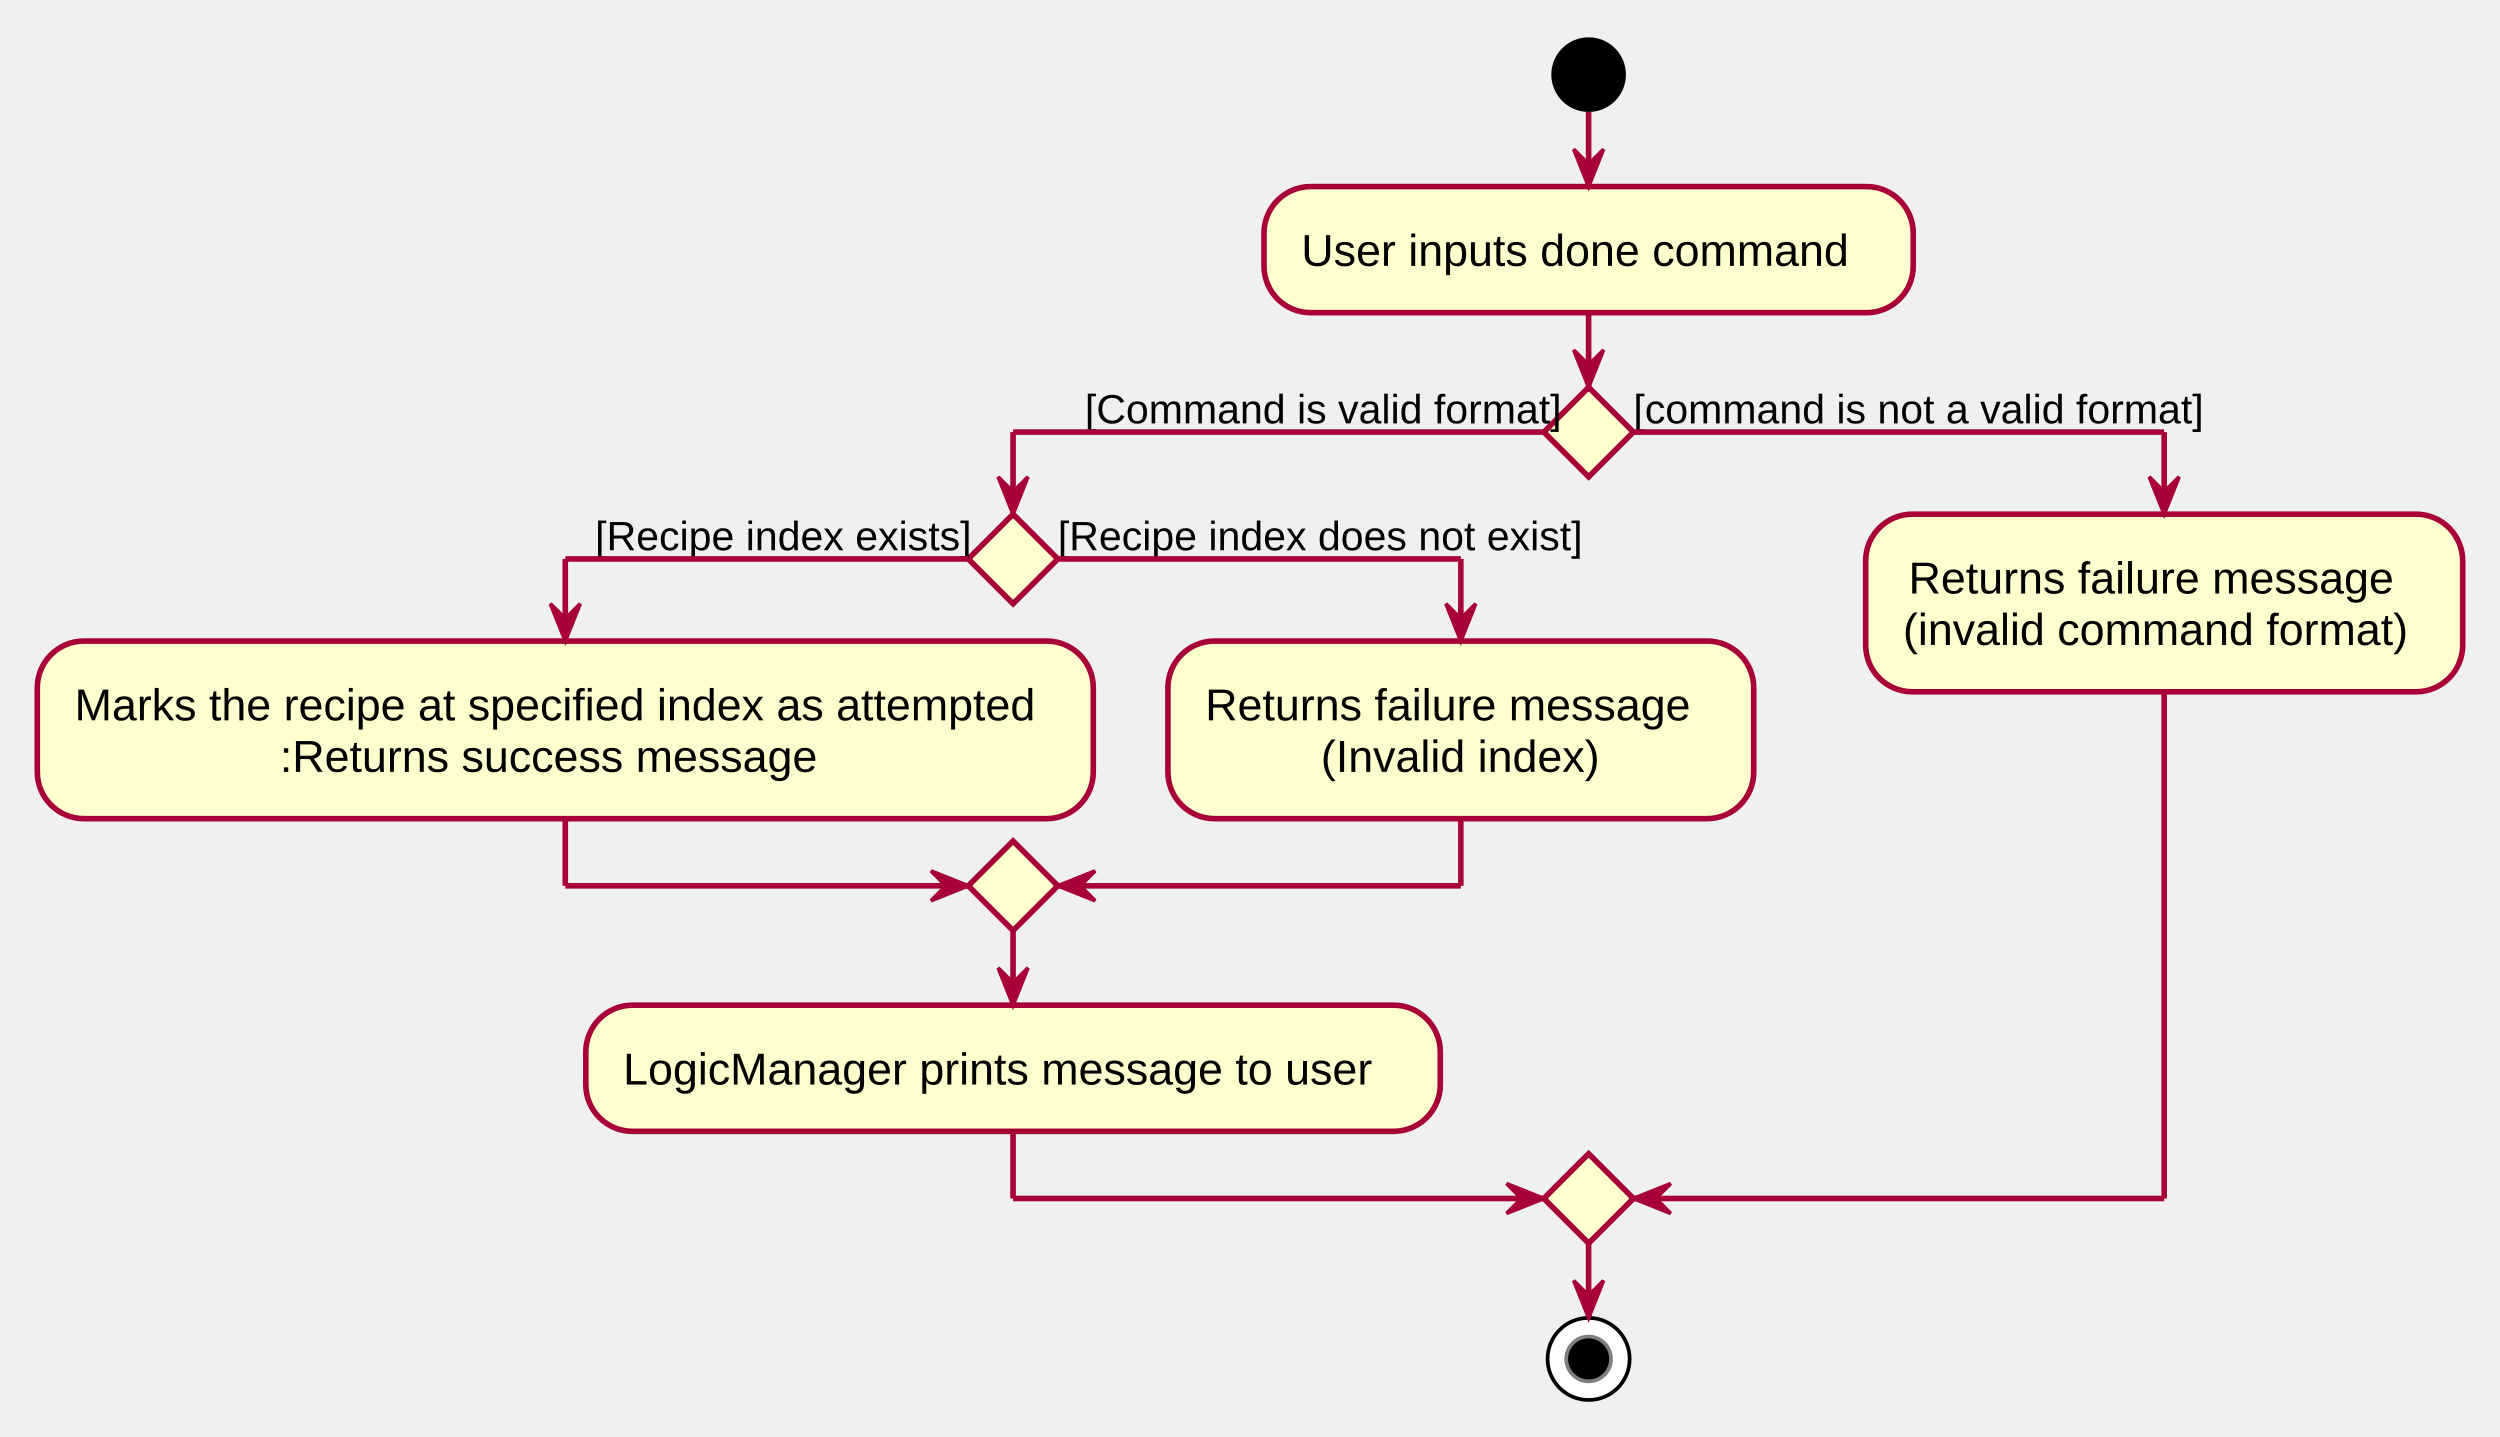
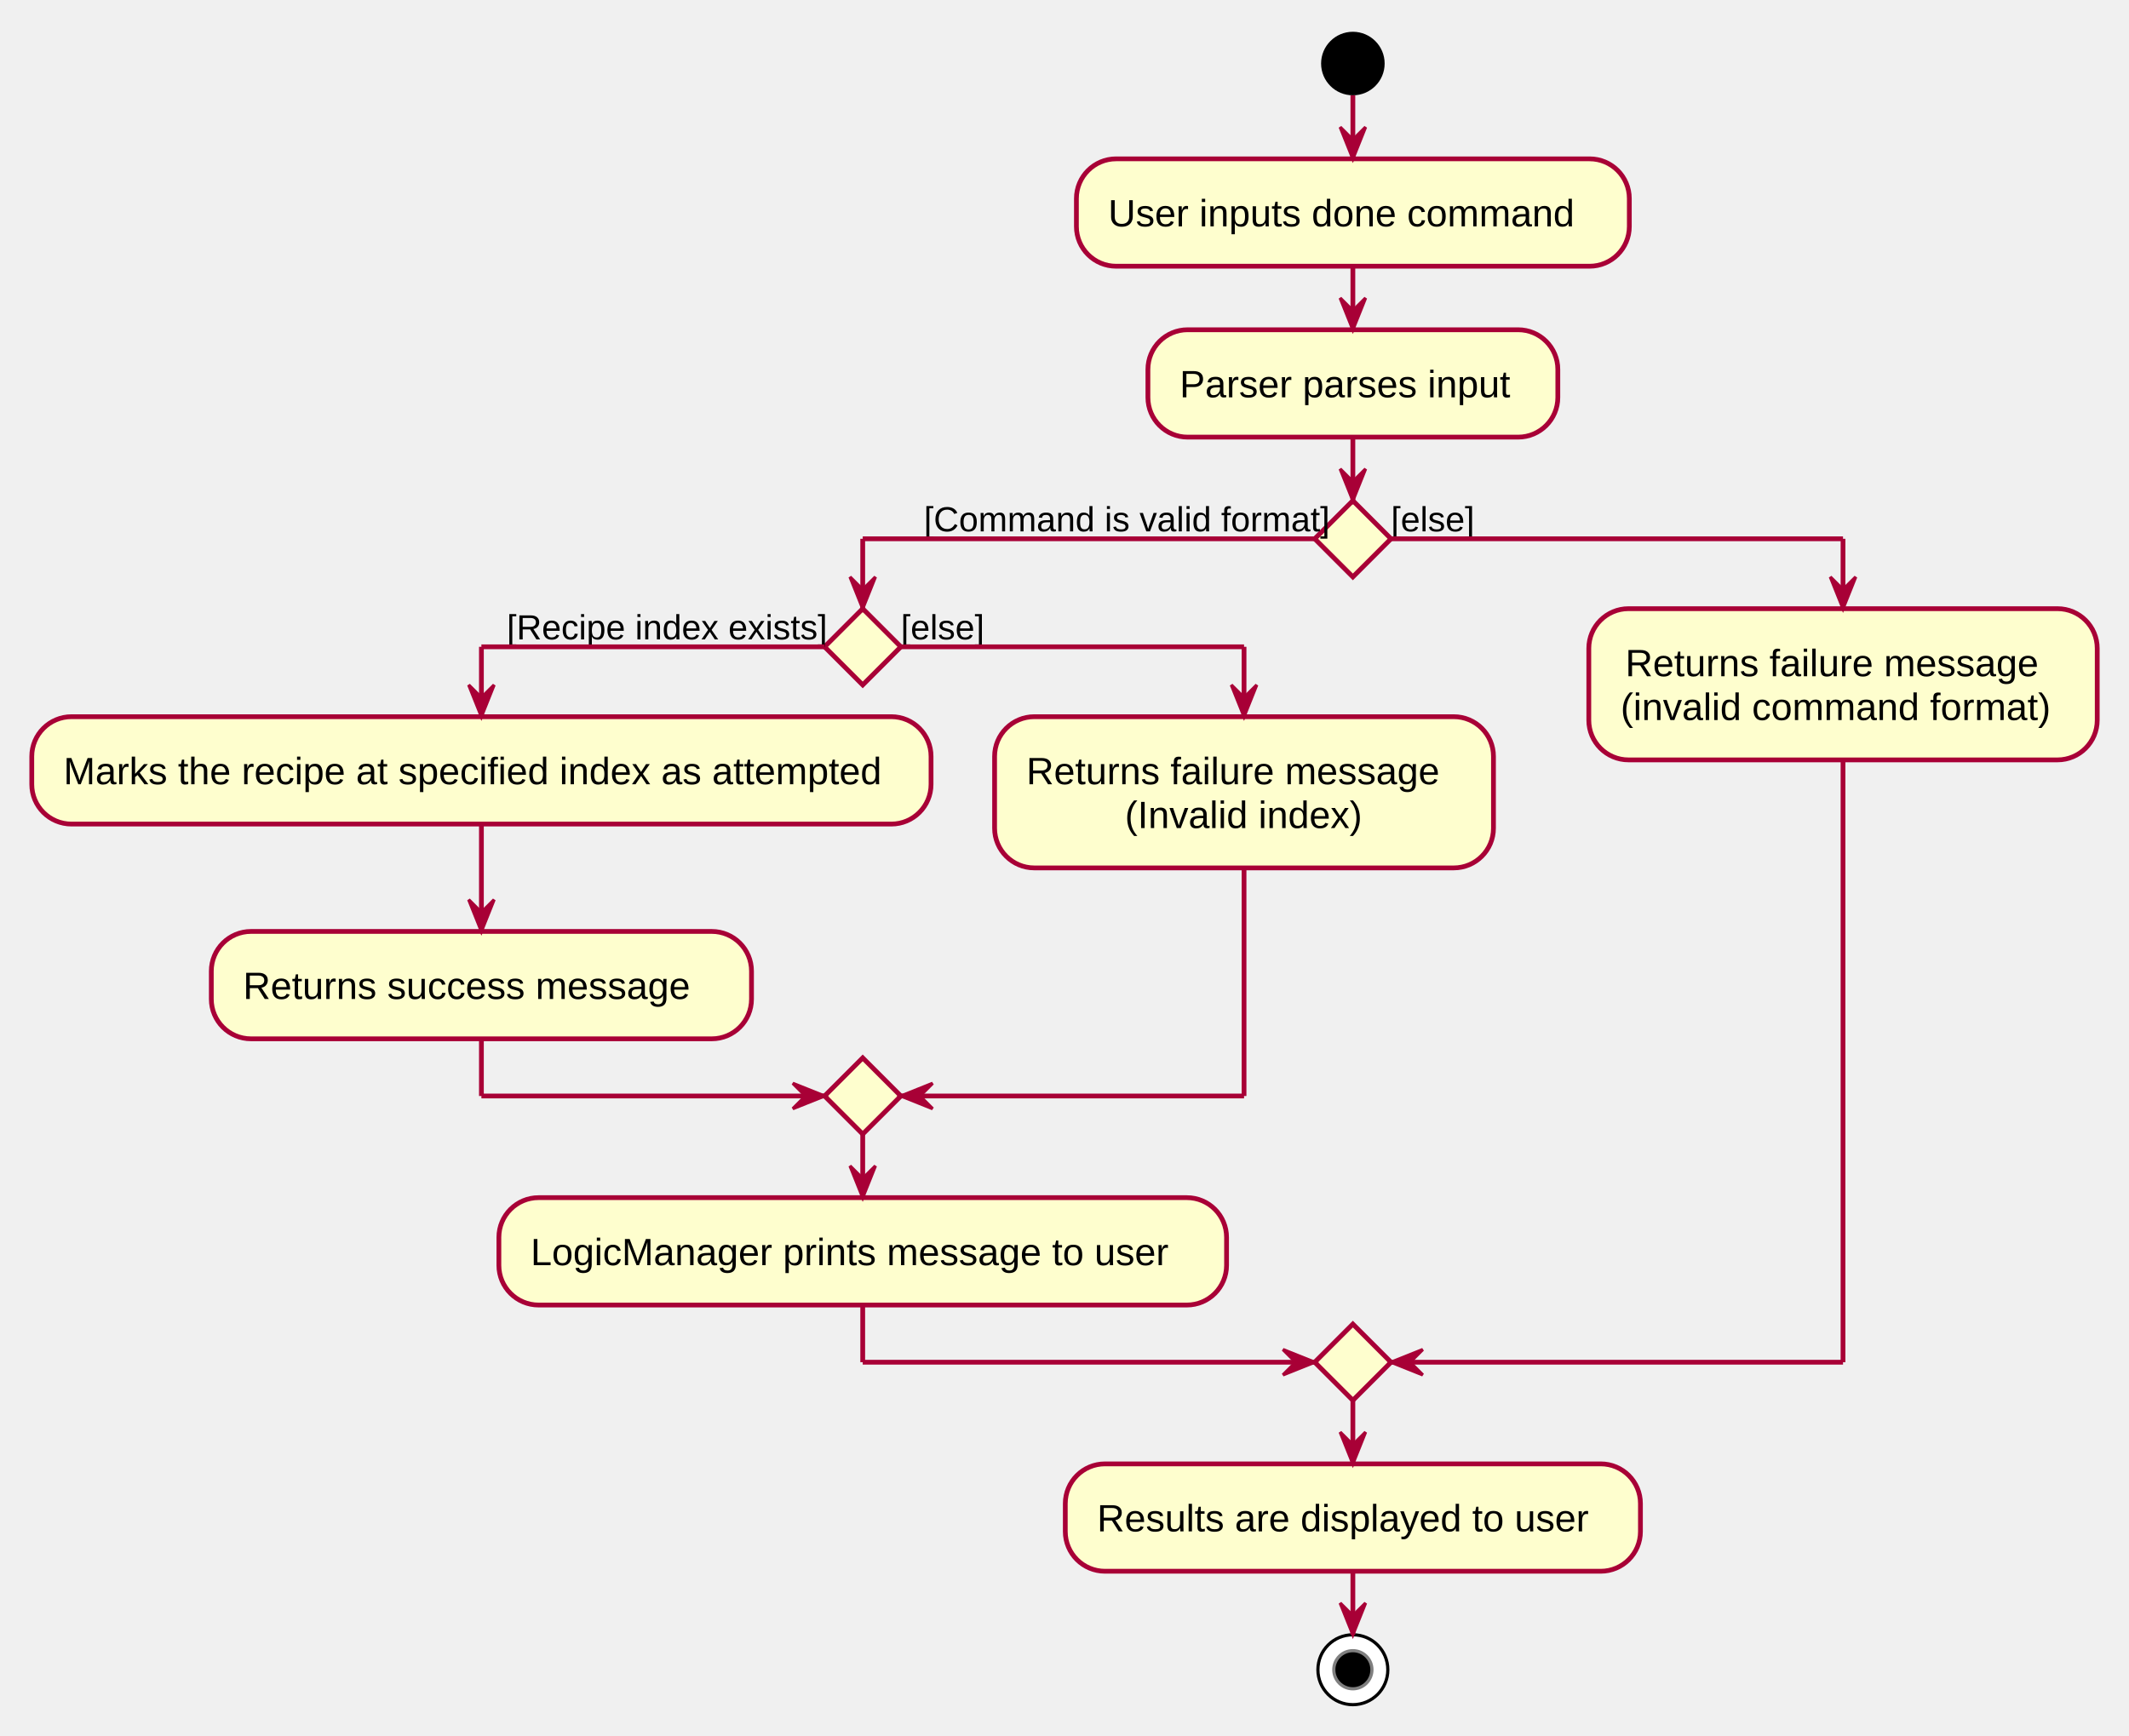
- <svg xmlns="http://www.w3.org/2000/svg" contentScriptType="application/ecmascript" contentStyleType="text/css" height="308.8px" preserveAspectRatio="none" style="width:536px;height:308px;" version="1.1" viewBox="0 0 536 308" width="536.8px" zoomAndPan="magnify">
+ <svg xmlns="http://www.w3.org/2000/svg" contentScriptType="application/ecmascript" contentStyleType="text/css" height="437.6px" preserveAspectRatio="none" style="width:536px;height:437px;" version="1.1" viewBox="0 0 536 437" width="536.8px" zoomAndPan="magnify">
  <defs />
  <g>
    <ellipse cx="340.6" cy="16" fill="#000000" rx="8" ry="8" style="stroke: none; stroke-width: 0.8;" />
    <rect fill="#FEFECE" height="27.039" rx="10" ry="10" style="stroke: #A80036; stroke-width: 1.2;" width="139.2" x="271" y="40" />
    <text fill="#000000" font-family="Arial" font-size="9.6" lengthAdjust="spacingAndGlyphs" textLength="123.2" x="279" y="57.005">User inputs done command</text>
-     <polygon fill="#FEFECE" points="340.6,83.039,340.6,83.039,350.2,92.639,340.6,102.239,340.6,102.239,331,92.639,340.6,83.039" style="stroke: #A80036; stroke-width: 1.2;" />
-     <text fill="#000000" font-family="Arial" font-size="8.8" lengthAdjust="spacingAndGlyphs" textLength="98.4" x="232.6" y="90.774">[Command is valid format]</text>
-     <text fill="#000000" font-family="Arial" font-size="8.8" lengthAdjust="spacingAndGlyphs" textLength="119.2" x="350.2" y="90.774">[command is not a valid format]</text>
-     <polygon fill="#FEFECE" points="217.2,110.239,217.2,110.239,226.8,119.839,217.2,129.439,217.2,129.439,207.6,119.839,217.2,110.239" style="stroke: #A80036; stroke-width: 1.2;" />
-     <text fill="#000000" font-family="Arial" font-size="8.8" lengthAdjust="spacingAndGlyphs" textLength="80" x="127.6" y="117.974">[Recipe index exists]</text>
-     <text fill="#000000" font-family="Arial" font-size="8.8" lengthAdjust="spacingAndGlyphs" textLength="111.2" x="226.8" y="117.974">[Recipe index does not exist]</text>
-     <rect fill="#FEFECE" height="38.078" rx="10" ry="10" style="stroke: #A80036; stroke-width: 1.2;" width="226.4" x="8" y="137.439" />
-     <text fill="#000000" font-family="Arial" font-size="9.6" lengthAdjust="spacingAndGlyphs" textLength="210.4" x="16" y="154.444">Marks the recipe at specified index as attempted</text>
-     <text fill="#000000" font-family="Arial" font-size="9.6" lengthAdjust="spacingAndGlyphs" textLength="122.4" x="60" y="165.483">:Returns success message</text>
-     <rect fill="#FEFECE" height="38.078" rx="10" ry="10" style="stroke: #A80036; stroke-width: 1.2;" width="125.6" x="250.4" y="137.439" />
-     <text fill="#000000" font-family="Arial" font-size="9.6" lengthAdjust="spacingAndGlyphs" textLength="109.6" x="258.4" y="154.444">Returns failure message</text>
-     <text fill="#000000" font-family="Arial" font-size="9.6" lengthAdjust="spacingAndGlyphs" textLength="60" x="283.2" y="165.483">(Invalid index)</text>
-     <polygon fill="#FEFECE" points="217.2,180.317,226.8,189.917,217.2,199.517,207.6,189.917,217.2,180.317" style="stroke: #A80036; stroke-width: 1.2;" />
-     <rect fill="#FEFECE" height="27.039" rx="10" ry="10" style="stroke: #A80036; stroke-width: 1.2;" width="183.2" x="125.6" y="215.517" />
-     <text fill="#000000" font-family="Arial" font-size="9.6" lengthAdjust="spacingAndGlyphs" textLength="167.2" x="133.6" y="232.522">LogicManager prints message to user</text>
-     <rect fill="#FEFECE" height="38.078" rx="10" ry="10" style="stroke: #A80036; stroke-width: 1.2;" width="128" x="400" y="110.239" />
-     <text fill="#000000" font-family="Arial" font-size="9.6" lengthAdjust="spacingAndGlyphs" textLength="109.6" x="409.2" y="127.244">Returns failure message</text>
-     <text fill="#000000" font-family="Arial" font-size="9.6" lengthAdjust="spacingAndGlyphs" textLength="112" x="408" y="138.283">(invalid command format)</text>
-     <polygon fill="#FEFECE" points="340.6,247.356,350.2,256.956,340.6,266.556,331,256.956,340.6,247.356" style="stroke: #A80036; stroke-width: 1.2;" />
-     <ellipse cx="340.6" cy="291.356" fill="#FFFFFF" rx="8.8" ry="8.8" style="stroke: #000000; stroke-width: 0.8;" />
-     <ellipse cx="340.6" cy="291.356" fill="#000000" rx="4.8" ry="4.8" style="stroke: #7F7F7F; stroke-width: 0.8;" />
+     <rect fill="#FEFECE" height="27.039" rx="10" ry="10" style="stroke: #A80036; stroke-width: 1.2;" width="103.2" x="289" y="83.039" />
+     <text fill="#000000" font-family="Arial" font-size="9.6" lengthAdjust="spacingAndGlyphs" textLength="87.2" x="297" y="100.044">Parser parses input</text>
+     <polygon fill="#FEFECE" points="340.6,126.078,340.6,126.078,350.2,135.678,340.6,145.278,340.6,145.278,331,135.678,340.6,126.078" style="stroke: #A80036; stroke-width: 1.2;" />
+     <text fill="#000000" font-family="Arial" font-size="8.8" lengthAdjust="spacingAndGlyphs" textLength="98.4" x="232.6" y="133.813">[Command is valid format]</text>
+     <text fill="#000000" font-family="Arial" font-size="8.8" lengthAdjust="spacingAndGlyphs" textLength="20.8" x="350.2" y="133.813">[else]</text>
+     <polygon fill="#FEFECE" points="217.2,153.278,217.2,153.278,226.8,162.878,217.2,172.478,217.2,172.478,207.6,162.878,217.2,153.278" style="stroke: #A80036; stroke-width: 1.2;" />
+     <text fill="#000000" font-family="Arial" font-size="8.8" lengthAdjust="spacingAndGlyphs" textLength="80" x="127.6" y="161.013">[Recipe index exists]</text>
+     <text fill="#000000" font-family="Arial" font-size="8.8" lengthAdjust="spacingAndGlyphs" textLength="20.8" x="226.8" y="161.013">[else]</text>
+     <rect fill="#FEFECE" height="27.039" rx="10" ry="10" style="stroke: #A80036; stroke-width: 1.2;" width="226.4" x="8" y="180.478" />
+     <text fill="#000000" font-family="Arial" font-size="9.6" lengthAdjust="spacingAndGlyphs" textLength="210.4" x="16" y="197.483">Marks the recipe at specified index as attempted</text>
+     <rect fill="#FEFECE" height="27.039" rx="10" ry="10" style="stroke: #A80036; stroke-width: 1.2;" width="136" x="53.2" y="234.556" />
+     <text fill="#000000" font-family="Arial" font-size="9.6" lengthAdjust="spacingAndGlyphs" textLength="120" x="61.2" y="251.561">Returns success message</text>
+     <rect fill="#FEFECE" height="38.078" rx="10" ry="10" style="stroke: #A80036; stroke-width: 1.2;" width="125.6" x="250.4" y="180.478" />
+     <text fill="#000000" font-family="Arial" font-size="9.6" lengthAdjust="spacingAndGlyphs" textLength="109.6" x="258.4" y="197.483">Returns failure message</text>
+     <text fill="#000000" font-family="Arial" font-size="9.6" lengthAdjust="spacingAndGlyphs" textLength="60" x="283.2" y="208.522">(Invalid index)</text>
+     <polygon fill="#FEFECE" points="217.2,266.395,226.8,275.995,217.2,285.595,207.6,275.995,217.2,266.395" style="stroke: #A80036; stroke-width: 1.2;" />
+     <rect fill="#FEFECE" height="27.039" rx="10" ry="10" style="stroke: #A80036; stroke-width: 1.2;" width="183.2" x="125.6" y="301.595" />
+     <text fill="#000000" font-family="Arial" font-size="9.6" lengthAdjust="spacingAndGlyphs" textLength="167.2" x="133.6" y="318.6">LogicManager prints message to user</text>
+     <rect fill="#FEFECE" height="38.078" rx="10" ry="10" style="stroke: #A80036; stroke-width: 1.2;" width="128" x="400" y="153.278" />
+     <text fill="#000000" font-family="Arial" font-size="9.6" lengthAdjust="spacingAndGlyphs" textLength="109.6" x="409.2" y="170.283">Returns failure message</text>
+     <text fill="#000000" font-family="Arial" font-size="9.6" lengthAdjust="spacingAndGlyphs" textLength="112" x="408" y="181.322">(invalid command format)</text>
+     <polygon fill="#FEFECE" points="340.6,333.434,350.2,343.034,340.6,352.634,331,343.034,340.6,333.434" style="stroke: #A80036; stroke-width: 1.2;" />
+     <rect fill="#FEFECE" height="27.039" rx="10" ry="10" style="stroke: #A80036; stroke-width: 1.2;" width="144.8" x="268.2" y="368.634" />
+     <text fill="#000000" font-family="Arial" font-size="9.6" lengthAdjust="spacingAndGlyphs" textLength="128.8" x="276.2" y="385.639">Results are displayed to user</text>
+     <ellipse cx="340.6" cy="420.473" fill="#FFFFFF" rx="8.8" ry="8.8" style="stroke: #000000; stroke-width: 0.8;" />
+     <ellipse cx="340.6" cy="420.473" fill="#000000" rx="4.8" ry="4.8" style="stroke: #7F7F7F; stroke-width: 0.8;" />
    <line style="stroke: #A80036; stroke-width: 1.2;" x1="340.6" x2="340.6" y1="24" y2="40" />
    <polygon fill="#A80036" points="337.4,32,340.6,40,343.8,32,340.6,35.2" style="stroke: #A80036; stroke-width: 0.8;" />
-     <line style="stroke: #A80036; stroke-width: 1.2;" x1="207.6" x2="121.2" y1="119.839" y2="119.839" />
-     <line style="stroke: #A80036; stroke-width: 1.2;" x1="121.2" x2="121.2" y1="119.839" y2="137.439" />
-     <polygon fill="#A80036" points="118,129.439,121.2,137.439,124.4,129.439,121.2,132.639" style="stroke: #A80036; stroke-width: 0.8;" />
-     <line style="stroke: #A80036; stroke-width: 1.2;" x1="226.8" x2="313.2" y1="119.839" y2="119.839" />
-     <line style="stroke: #A80036; stroke-width: 1.2;" x1="313.2" x2="313.2" y1="119.839" y2="137.439" />
-     <polygon fill="#A80036" points="310,129.439,313.2,137.439,316.4,129.439,313.2,132.639" style="stroke: #A80036; stroke-width: 0.8;" />
-     <line style="stroke: #A80036; stroke-width: 1.2;" x1="121.2" x2="121.2" y1="175.517" y2="189.917" />
-     <line style="stroke: #A80036; stroke-width: 1.2;" x1="121.2" x2="207.6" y1="189.917" y2="189.917" />
-     <polygon fill="#A80036" points="199.6,186.717,207.6,189.917,199.6,193.117,202.8,189.917" style="stroke: #A80036; stroke-width: 0.8;" />
-     <line style="stroke: #A80036; stroke-width: 1.2;" x1="313.2" x2="313.2" y1="175.517" y2="189.917" />
-     <line style="stroke: #A80036; stroke-width: 1.2;" x1="313.2" x2="226.8" y1="189.917" y2="189.917" />
-     <polygon fill="#A80036" points="234.8,186.717,226.8,189.917,234.8,193.117,231.6,189.917" style="stroke: #A80036; stroke-width: 0.8;" />
-     <line style="stroke: #A80036; stroke-width: 1.2;" x1="217.2" x2="217.2" y1="199.517" y2="215.517" />
-     <polygon fill="#A80036" points="214,207.517,217.2,215.517,220.4,207.517,217.2,210.717" style="stroke: #A80036; stroke-width: 0.8;" />
-     <line style="stroke: #A80036; stroke-width: 1.2;" x1="331" x2="217.2" y1="92.639" y2="92.639" />
-     <line style="stroke: #A80036; stroke-width: 1.2;" x1="217.2" x2="217.2" y1="92.639" y2="110.239" />
-     <polygon fill="#A80036" points="214,102.239,217.2,110.239,220.4,102.239,217.2,105.439" style="stroke: #A80036; stroke-width: 0.8;" />
-     <line style="stroke: #A80036; stroke-width: 1.2;" x1="350.2" x2="464" y1="92.639" y2="92.639" />
-     <line style="stroke: #A80036; stroke-width: 1.2;" x1="464" x2="464" y1="92.639" y2="110.239" />
-     <polygon fill="#A80036" points="460.8,102.239,464,110.239,467.2,102.239,464,105.439" style="stroke: #A80036; stroke-width: 0.8;" />
-     <line style="stroke: #A80036; stroke-width: 1.2;" x1="217.2" x2="217.2" y1="242.556" y2="256.956" />
-     <line style="stroke: #A80036; stroke-width: 1.2;" x1="217.2" x2="331" y1="256.956" y2="256.956" />
-     <polygon fill="#A80036" points="323,253.756,331,256.956,323,260.156,326.2,256.956" style="stroke: #A80036; stroke-width: 0.8;" />
-     <line style="stroke: #A80036; stroke-width: 1.2;" x1="464" x2="464" y1="148.317" y2="256.956" />
-     <line style="stroke: #A80036; stroke-width: 1.2;" x1="464" x2="350.2" y1="256.956" y2="256.956" />
-     <polygon fill="#A80036" points="358.2,253.756,350.2,256.956,358.2,260.156,355,256.956" style="stroke: #A80036; stroke-width: 0.8;" />
    <line style="stroke: #A80036; stroke-width: 1.2;" x1="340.6" x2="340.6" y1="67.039" y2="83.039" />
    <polygon fill="#A80036" points="337.4,75.039,340.6,83.039,343.8,75.039,340.6,78.239" style="stroke: #A80036; stroke-width: 0.8;" />
-     <line style="stroke: #A80036; stroke-width: 1.2;" x1="340.6" x2="340.6" y1="266.556" y2="282.556" />
-     <polygon fill="#A80036" points="337.4,274.556,340.6,282.556,343.8,274.556,340.6,277.756" style="stroke: #A80036; stroke-width: 0.8;" />
+     <line style="stroke: #A80036; stroke-width: 1.2;" x1="121.2" x2="121.2" y1="207.517" y2="234.556" />
+     <polygon fill="#A80036" points="118,226.556,121.2,234.556,124.4,226.556,121.2,229.756" style="stroke: #A80036; stroke-width: 0.8;" />
+     <line style="stroke: #A80036; stroke-width: 1.2;" x1="207.6" x2="121.2" y1="162.878" y2="162.878" />
+     <line style="stroke: #A80036; stroke-width: 1.2;" x1="121.2" x2="121.2" y1="162.878" y2="180.478" />
+     <polygon fill="#A80036" points="118,172.478,121.2,180.478,124.4,172.478,121.2,175.678" style="stroke: #A80036; stroke-width: 0.8;" />
+     <line style="stroke: #A80036; stroke-width: 1.2;" x1="226.8" x2="313.2" y1="162.878" y2="162.878" />
+     <line style="stroke: #A80036; stroke-width: 1.2;" x1="313.2" x2="313.2" y1="162.878" y2="180.478" />
+     <polygon fill="#A80036" points="310,172.478,313.2,180.478,316.4,172.478,313.2,175.678" style="stroke: #A80036; stroke-width: 0.8;" />
+     <line style="stroke: #A80036; stroke-width: 1.2;" x1="121.2" x2="121.2" y1="261.595" y2="275.995" />
+     <line style="stroke: #A80036; stroke-width: 1.2;" x1="121.2" x2="207.6" y1="275.995" y2="275.995" />
+     <polygon fill="#A80036" points="199.6,272.795,207.6,275.995,199.6,279.195,202.8,275.995" style="stroke: #A80036; stroke-width: 0.8;" />
+     <line style="stroke: #A80036; stroke-width: 1.2;" x1="313.2" x2="313.2" y1="218.556" y2="275.995" />
+     <line style="stroke: #A80036; stroke-width: 1.2;" x1="313.2" x2="226.8" y1="275.995" y2="275.995" />
+     <polygon fill="#A80036" points="234.8,272.795,226.8,275.995,234.8,279.195,231.6,275.995" style="stroke: #A80036; stroke-width: 0.8;" />
+     <line style="stroke: #A80036; stroke-width: 1.2;" x1="217.2" x2="217.2" y1="285.595" y2="301.595" />
+     <polygon fill="#A80036" points="214,293.595,217.2,301.595,220.4,293.595,217.2,296.795" style="stroke: #A80036; stroke-width: 0.8;" />
+     <line style="stroke: #A80036; stroke-width: 1.2;" x1="331" x2="217.2" y1="135.678" y2="135.678" />
+     <line style="stroke: #A80036; stroke-width: 1.2;" x1="217.2" x2="217.2" y1="135.678" y2="153.278" />
+     <polygon fill="#A80036" points="214,145.278,217.2,153.278,220.4,145.278,217.2,148.478" style="stroke: #A80036; stroke-width: 0.8;" />
+     <line style="stroke: #A80036; stroke-width: 1.2;" x1="350.2" x2="464" y1="135.678" y2="135.678" />
+     <line style="stroke: #A80036; stroke-width: 1.2;" x1="464" x2="464" y1="135.678" y2="153.278" />
+     <polygon fill="#A80036" points="460.8,145.278,464,153.278,467.2,145.278,464,148.478" style="stroke: #A80036; stroke-width: 0.8;" />
+     <line style="stroke: #A80036; stroke-width: 1.2;" x1="217.2" x2="217.2" y1="328.634" y2="343.034" />
+     <line style="stroke: #A80036; stroke-width: 1.2;" x1="217.2" x2="331" y1="343.034" y2="343.034" />
+     <polygon fill="#A80036" points="323,339.834,331,343.034,323,346.234,326.2,343.034" style="stroke: #A80036; stroke-width: 0.8;" />
+     <line style="stroke: #A80036; stroke-width: 1.2;" x1="464" x2="464" y1="191.356" y2="343.034" />
+     <line style="stroke: #A80036; stroke-width: 1.2;" x1="464" x2="350.2" y1="343.034" y2="343.034" />
+     <polygon fill="#A80036" points="358.2,339.834,350.2,343.034,358.2,346.234,355,343.034" style="stroke: #A80036; stroke-width: 0.8;" />
+     <line style="stroke: #A80036; stroke-width: 1.2;" x1="340.6" x2="340.6" y1="110.078" y2="126.078" />
+     <polygon fill="#A80036" points="337.4,118.078,340.6,126.078,343.8,118.078,340.6,121.278" style="stroke: #A80036; stroke-width: 0.8;" />
+     <line style="stroke: #A80036; stroke-width: 1.2;" x1="340.6" x2="340.6" y1="352.634" y2="368.634" />
+     <polygon fill="#A80036" points="337.4,360.634,340.6,368.634,343.8,360.634,340.6,363.834" style="stroke: #A80036; stroke-width: 0.8;" />
+     <line style="stroke: #A80036; stroke-width: 1.2;" x1="340.6" x2="340.6" y1="395.673" y2="411.673" />
+     <polygon fill="#A80036" points="337.4,403.673,340.6,411.673,343.8,403.673,340.6,406.873" style="stroke: #A80036; stroke-width: 0.8;" />
  </g>
</svg>
